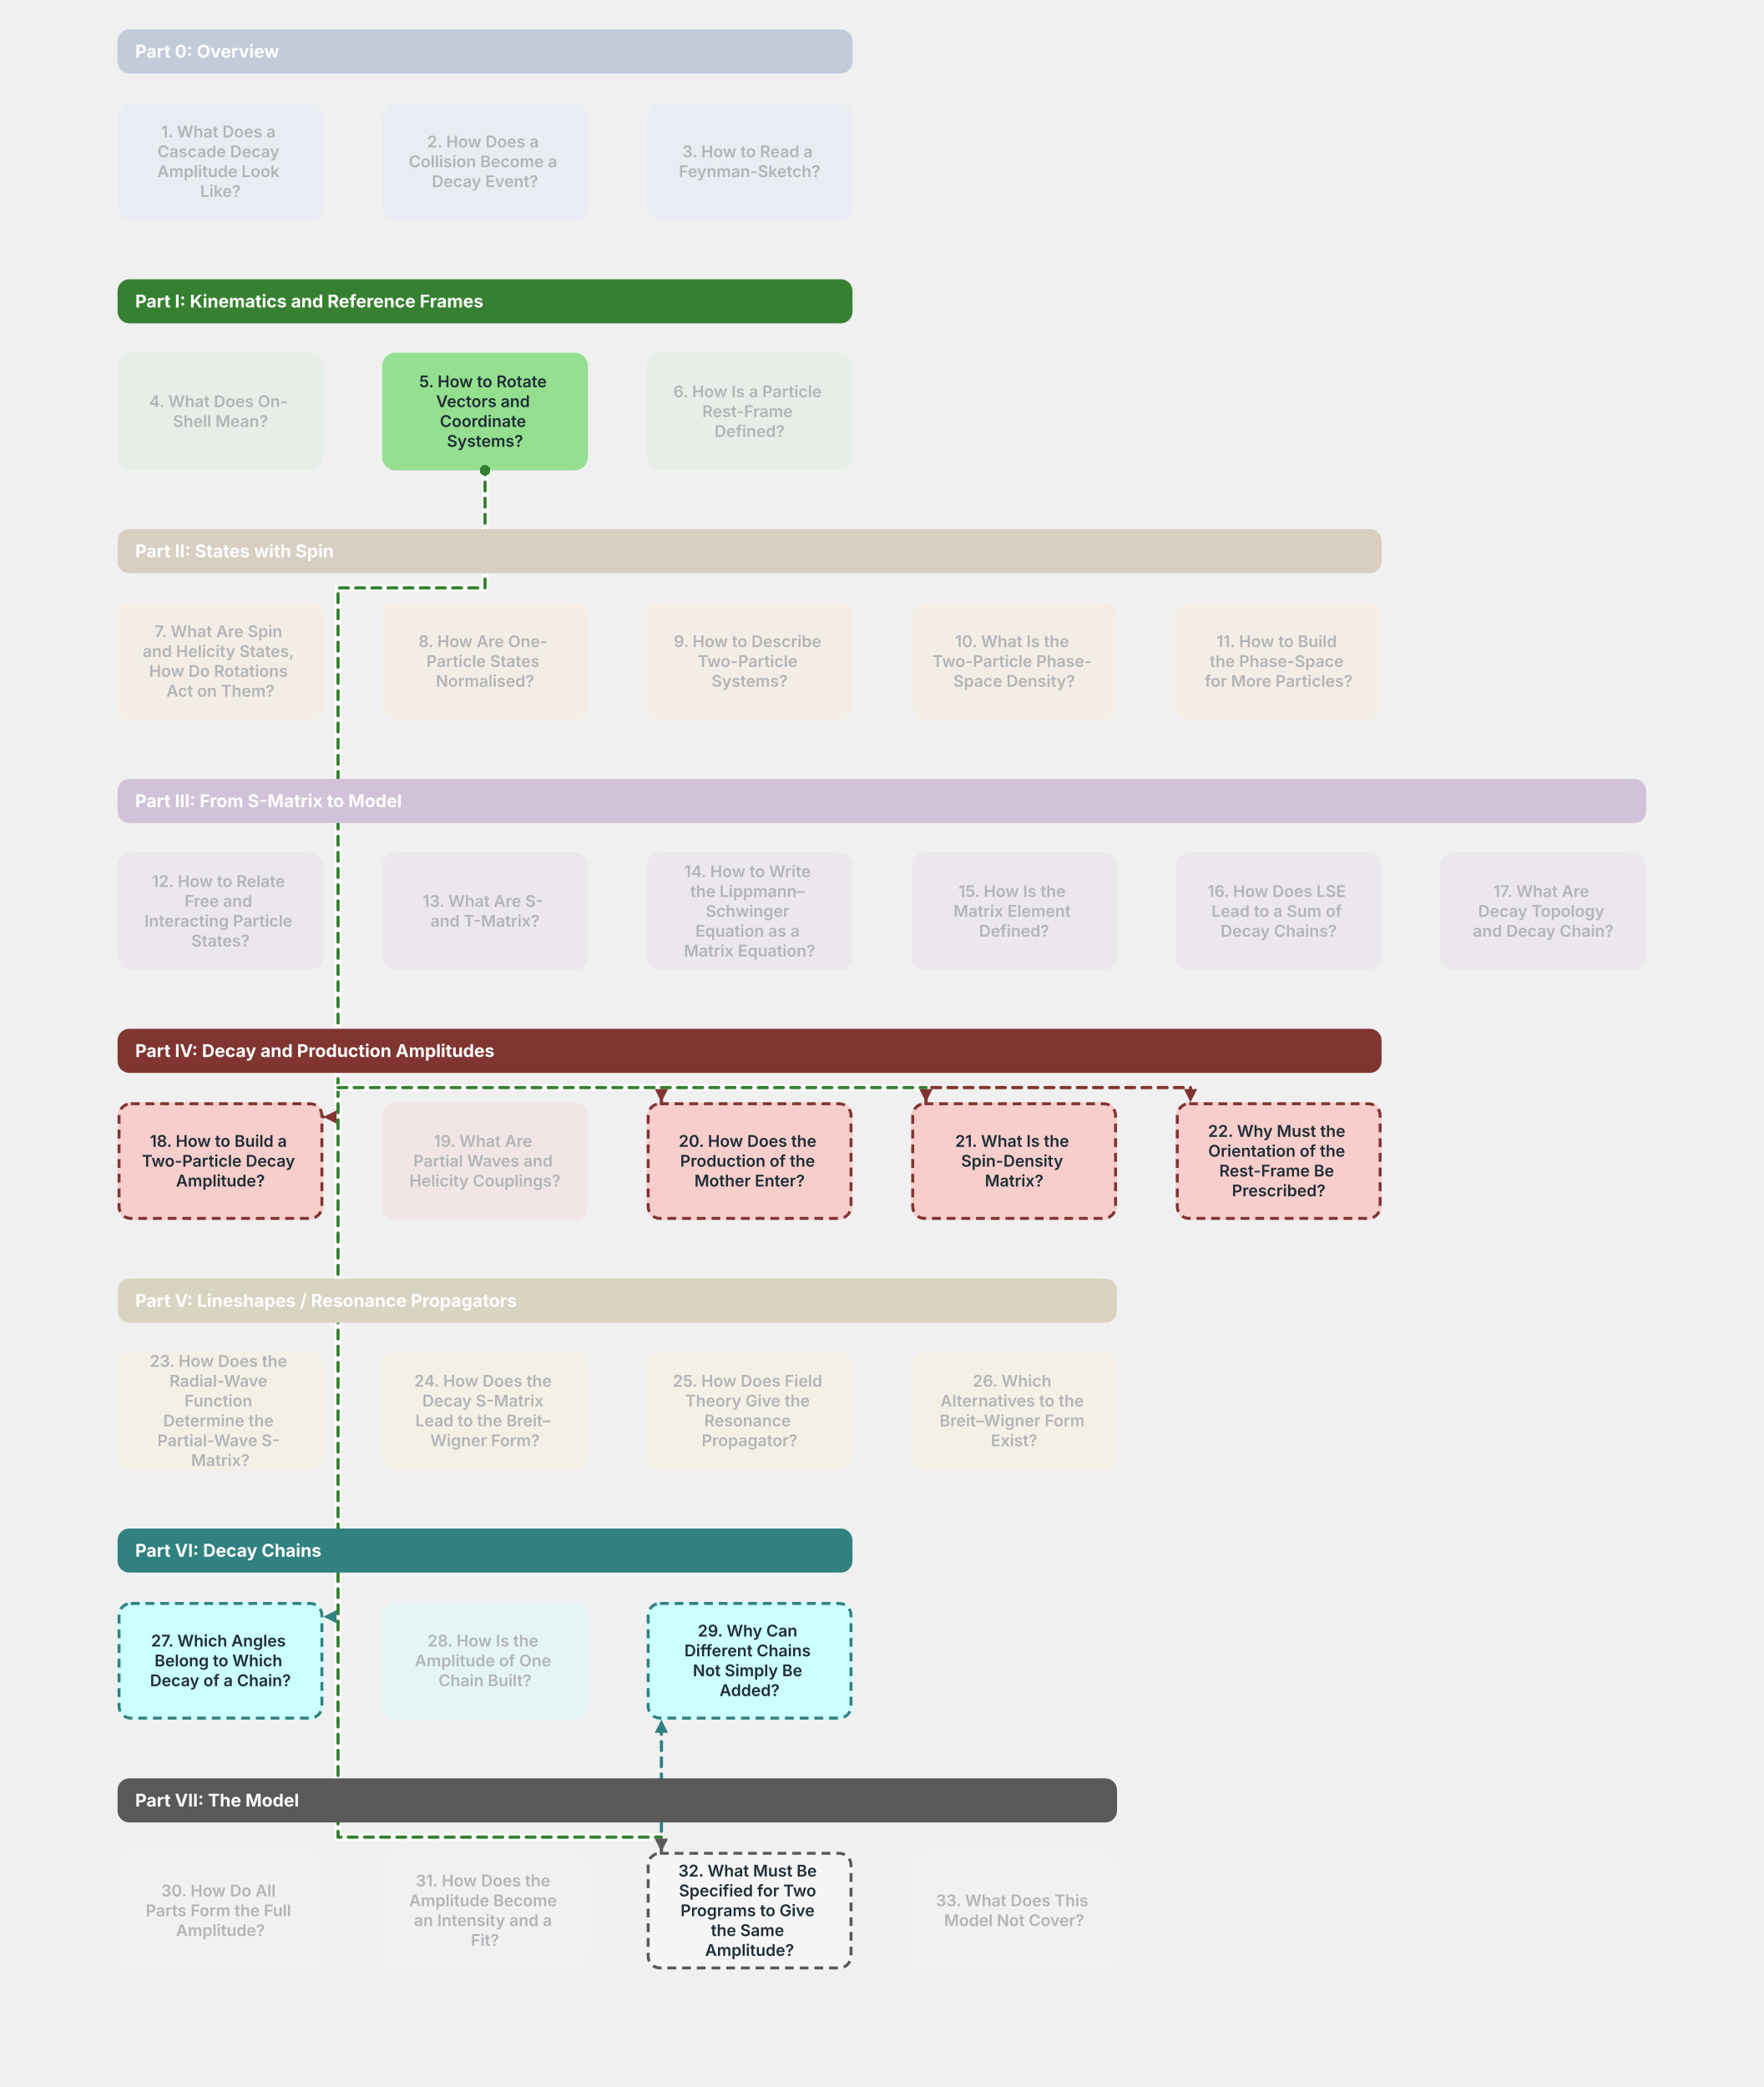
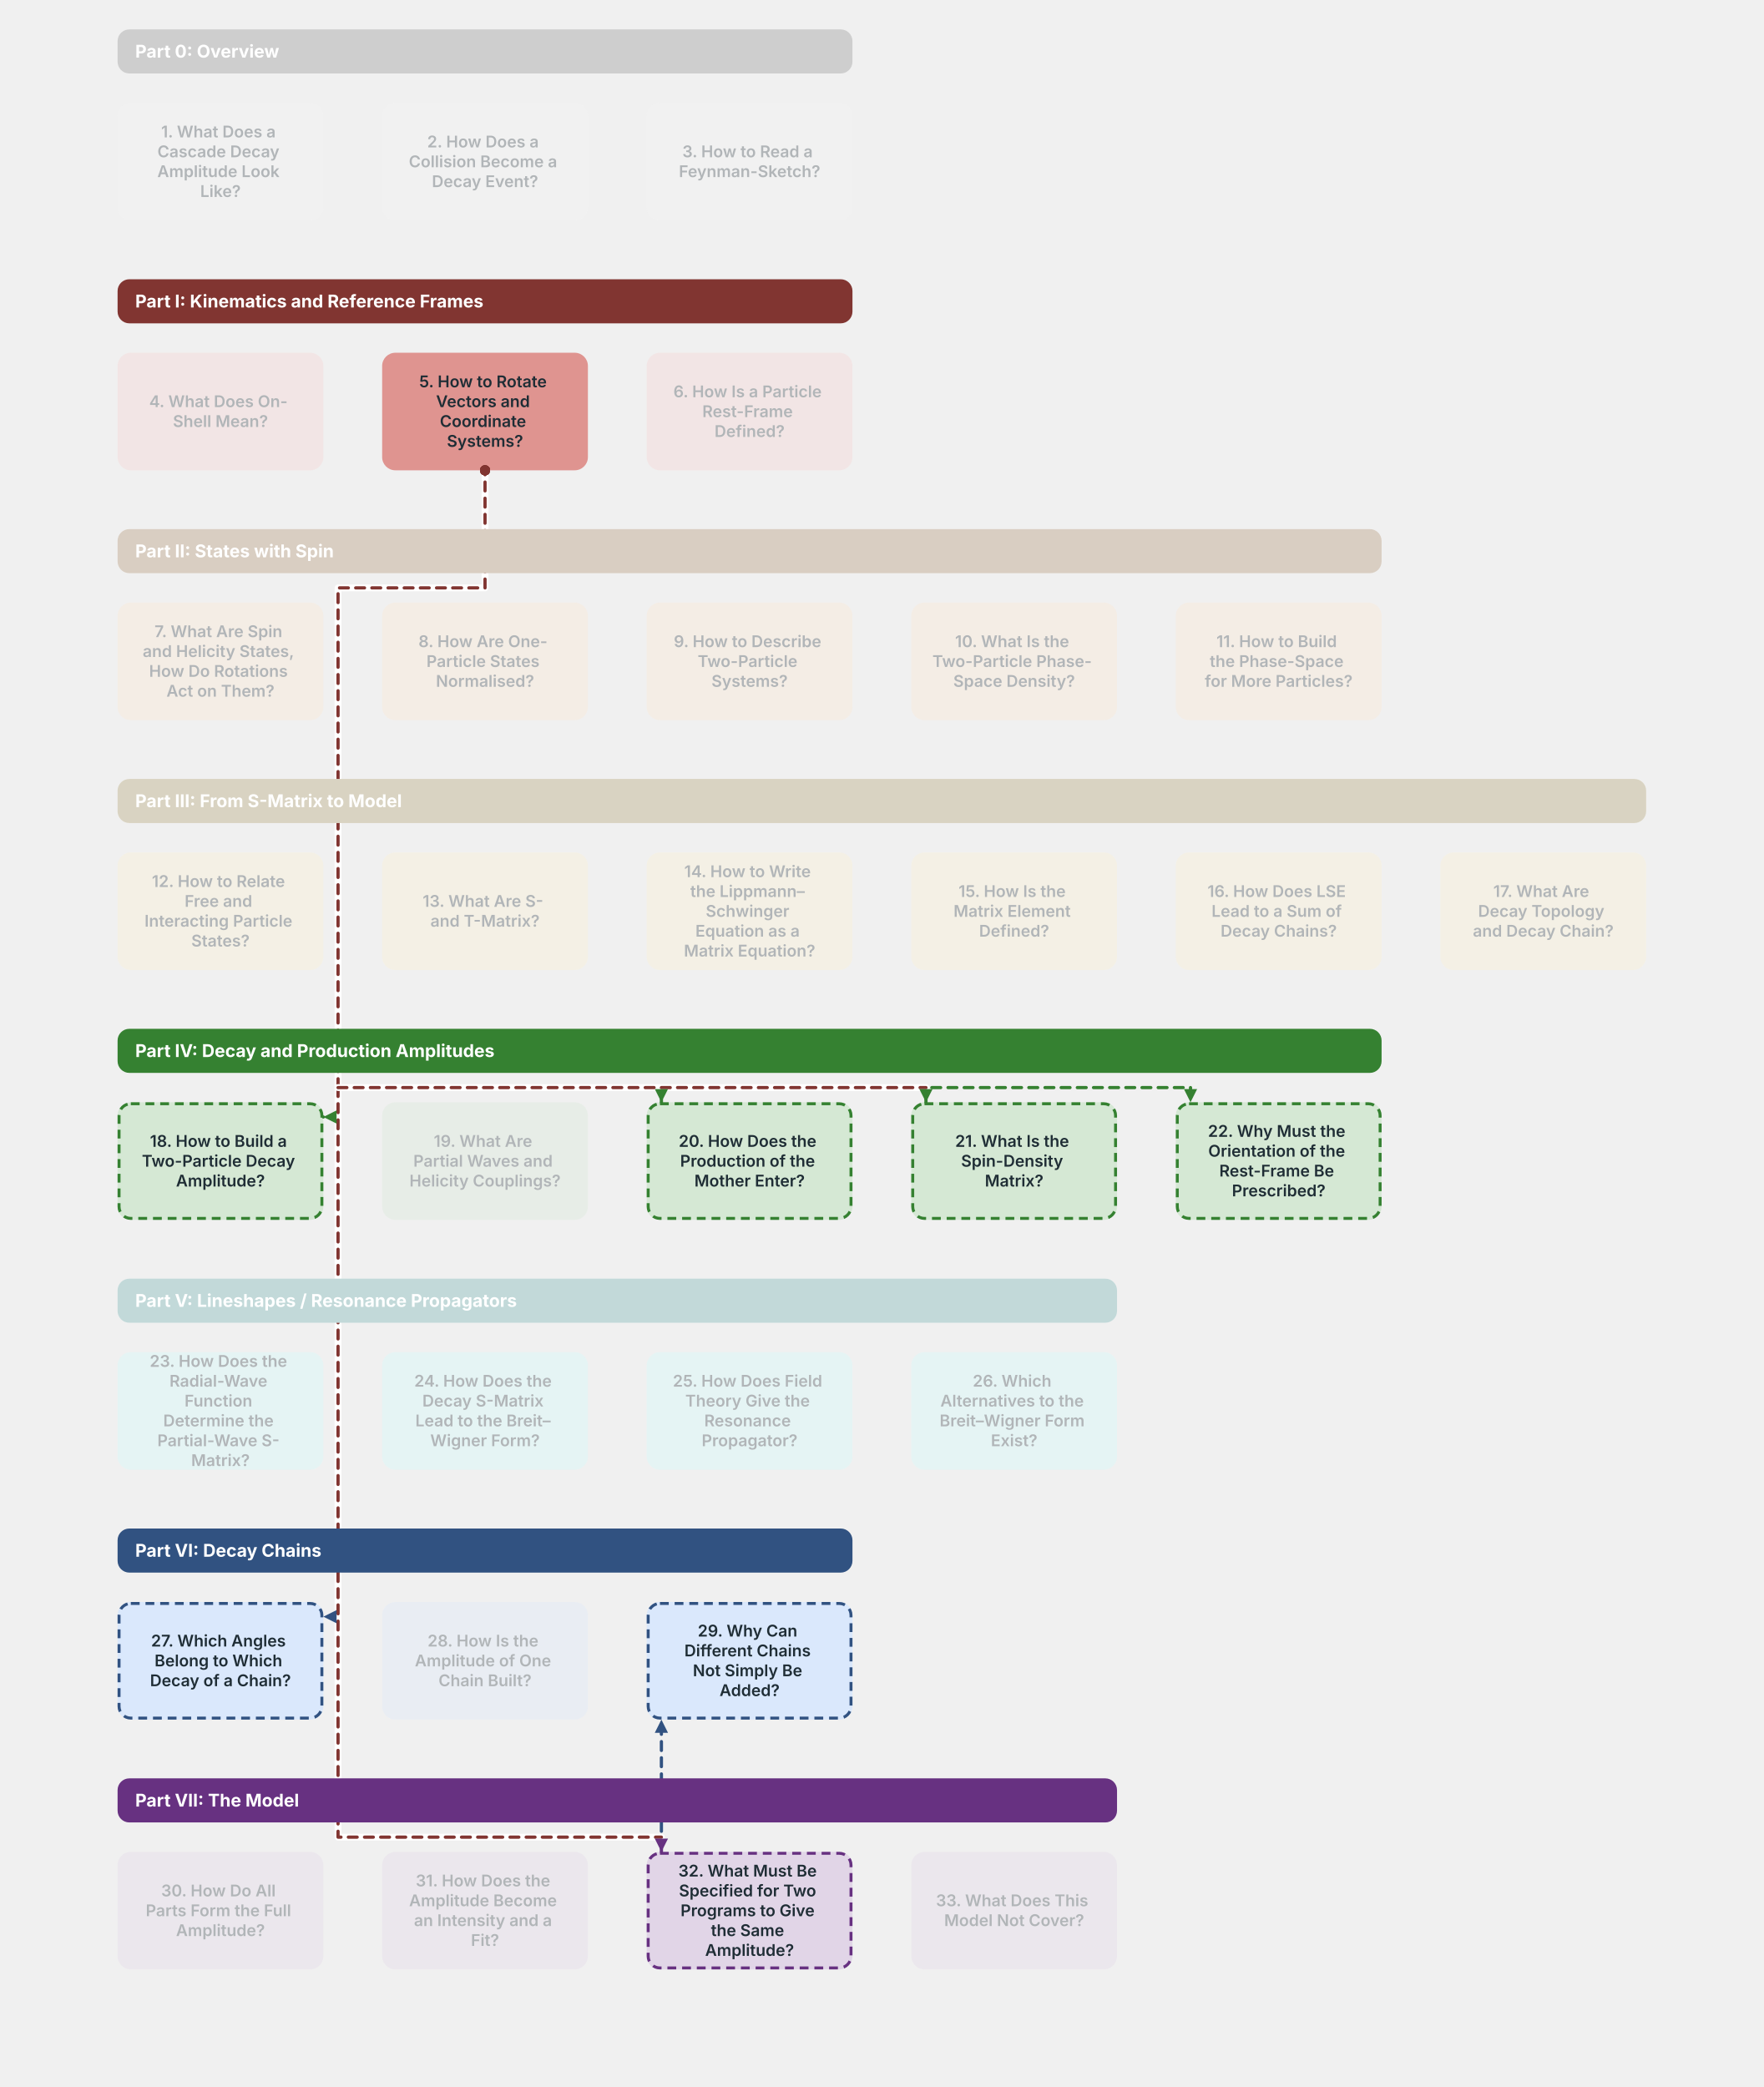
<svg xmlns="http://www.w3.org/2000/svg" viewBox="0 0 1200 1420" width="1200" height="1420" role="img" aria-label="Flow chart of the FAQ">
  <style>text{font-family:Inter,"Source Sans 3","Noto Sans","DejaVu Sans",sans-serif;font-size:11px;font-weight:600}.bar-title{font-size:12px;font-weight:700}</style>
  <g class="card" data-n="1" opacity="0.3">
-     <rect class="card-bg" data-n="1" x="80" y="70" width="140" height="80" rx="9" fill="#DAE8FC" />
+     <rect class="card-bg" data-n="1" x="80" y="70" width="140" height="80" rx="9" fill="#F5F5F5" />
    <text fill="#1f2d35" text-anchor="middle">
      <tspan x="150" y="93.5">1. What Does a</tspan>
      <tspan x="150" y="107.0">Cascade Decay</tspan>
      <tspan x="150" y="120.5">Amplitude Look</tspan>
      <tspan x="150" y="134.0">Like?</tspan>
    </text>
  </g>
  <g class="card" data-n="2" opacity="0.3">
-     <rect class="card-bg" data-n="2" x="260" y="70" width="140" height="80" rx="9" fill="#DAE8FC" />
+     <rect class="card-bg" data-n="2" x="260" y="70" width="140" height="80" rx="9" fill="#F5F5F5" />
    <text fill="#1f2d35" text-anchor="middle">
      <tspan x="330" y="100.3">2. How Does a</tspan>
      <tspan x="330" y="113.8">Collision Become a</tspan>
      <tspan x="330" y="127.3">Decay Event?</tspan>
    </text>
  </g>
  <g class="card" data-n="3" opacity="0.3">
-     <rect class="card-bg" data-n="3" x="440" y="70" width="140" height="80" rx="9" fill="#DAE8FC" />
+     <rect class="card-bg" data-n="3" x="440" y="70" width="140" height="80" rx="9" fill="#F5F5F5" />
    <text fill="#1f2d35" text-anchor="middle">
      <tspan x="510" y="107.0">3. How to Read a</tspan>
      <tspan x="510" y="120.5">Feynman-Sketch?</tspan>
    </text>
  </g>
  <g class="card" data-n="4" opacity="0.3">
-     <rect class="card-bg" data-n="4" x="80" y="240" width="140" height="80" rx="9" fill="#D5E8D4" />
+     <rect class="card-bg" data-n="4" x="80" y="240" width="140" height="80" rx="9" fill="#F8CECC" />
    <text fill="#1f2d35" text-anchor="middle">
      <tspan x="150" y="277.0">4. What Does On-</tspan>
      <tspan x="150" y="290.5">Shell Mean?</tspan>
    </text>
  </g>
  <g class="card" data-n="5" opacity="1">
-     <rect class="card-bg" data-n="5" x="260" y="240" width="140" height="80" rx="9" fill="#94DF90" />
+     <rect class="card-bg" data-n="5" x="260" y="240" width="140" height="80" rx="9" fill="#DF9490" />
    <text fill="#1f2d35" text-anchor="middle">
      <tspan x="330" y="263.5">5. How to Rotate</tspan>
      <tspan x="330" y="277.0">Vectors and</tspan>
      <tspan x="330" y="290.5">Coordinate</tspan>
      <tspan x="330" y="304.0">Systems?</tspan>
    </text>
  </g>
  <g class="card" data-n="6" opacity="0.3">
-     <rect class="card-bg" data-n="6" x="440" y="240" width="140" height="80" rx="9" fill="#D5E8D4" />
+     <rect class="card-bg" data-n="6" x="440" y="240" width="140" height="80" rx="9" fill="#F8CECC" />
    <text fill="#1f2d35" text-anchor="middle">
      <tspan x="510" y="270.3">6. How Is a Particle</tspan>
      <tspan x="510" y="283.8">Rest-Frame</tspan>
      <tspan x="510" y="297.3">Defined?</tspan>
    </text>
  </g>
  <g class="card" data-n="7" opacity="0.3">
    <rect class="card-bg" data-n="7" x="80" y="410" width="140" height="80" rx="9" fill="#FFE6CC" />
    <text fill="#1f2d35" text-anchor="middle">
      <tspan x="150" y="433.5">7. What Are Spin</tspan>
      <tspan x="150" y="447.0">and Helicity States,</tspan>
      <tspan x="150" y="460.5">How Do Rotations</tspan>
      <tspan x="150" y="474.0">Act on Them?</tspan>
    </text>
  </g>
  <g class="card" data-n="8" opacity="0.3">
    <rect class="card-bg" data-n="8" x="260" y="410" width="140" height="80" rx="9" fill="#FFE6CC" />
    <text fill="#1f2d35" text-anchor="middle">
      <tspan x="330" y="440.3">8. How Are One-</tspan>
      <tspan x="330" y="453.8">Particle States</tspan>
      <tspan x="330" y="467.3">Normalised?</tspan>
    </text>
  </g>
  <g class="card" data-n="9" opacity="0.3">
    <rect class="card-bg" data-n="9" x="440" y="410" width="140" height="80" rx="9" fill="#FFE6CC" />
    <text fill="#1f2d35" text-anchor="middle">
      <tspan x="510" y="440.3">9. How to Describe</tspan>
      <tspan x="510" y="453.8">Two-Particle</tspan>
      <tspan x="510" y="467.3">Systems?</tspan>
    </text>
  </g>
  <g class="card" data-n="10" opacity="0.3">
    <rect class="card-bg" data-n="10" x="620" y="410" width="140" height="80" rx="9" fill="#FFE6CC" />
    <text fill="#1f2d35" text-anchor="middle">
      <tspan x="690" y="440.3">10. What Is the</tspan>
      <tspan x="690" y="453.8">Two-Particle Phase-</tspan>
      <tspan x="690" y="467.3">Space Density?</tspan>
    </text>
  </g>
  <g class="card" data-n="11" opacity="0.3">
    <rect class="card-bg" data-n="11" x="800" y="410" width="140" height="80" rx="9" fill="#FFE6CC" />
    <text fill="#1f2d35" text-anchor="middle">
      <tspan x="870" y="440.3">11. How to Build</tspan>
      <tspan x="870" y="453.8">the Phase-Space</tspan>
      <tspan x="870" y="467.3">for More Particles?</tspan>
    </text>
  </g>
  <g class="card" data-n="12" opacity="0.3">
-     <rect class="card-bg" data-n="12" x="80" y="580" width="140" height="80" rx="9" fill="#E1D5E7" />
+     <rect class="card-bg" data-n="12" x="80" y="580" width="140" height="80" rx="9" fill="#FFF2CC" />
    <text fill="#1f2d35" text-anchor="middle">
      <tspan x="150" y="603.5">12. How to Relate</tspan>
      <tspan x="150" y="617.0">Free and</tspan>
      <tspan x="150" y="630.5">Interacting Particle</tspan>
      <tspan x="150" y="644.0">States?</tspan>
    </text>
  </g>
  <g class="card" data-n="13" opacity="0.3">
-     <rect class="card-bg" data-n="13" x="260" y="580" width="140" height="80" rx="9" fill="#E1D5E7" />
+     <rect class="card-bg" data-n="13" x="260" y="580" width="140" height="80" rx="9" fill="#FFF2CC" />
    <text fill="#1f2d35" text-anchor="middle">
      <tspan x="330" y="617.0">13. What Are S-</tspan>
      <tspan x="330" y="630.5">and T-Matrix?</tspan>
    </text>
  </g>
  <g class="card" data-n="14" opacity="0.3">
-     <rect class="card-bg" data-n="14" x="440" y="580" width="140" height="80" rx="9" fill="#E1D5E7" />
+     <rect class="card-bg" data-n="14" x="440" y="580" width="140" height="80" rx="9" fill="#FFF2CC" />
    <text fill="#1f2d35" text-anchor="middle">
      <tspan x="510" y="596.8">14. How to Write</tspan>
      <tspan x="510" y="610.3">the Lippmann–</tspan>
      <tspan x="510" y="623.8">Schwinger</tspan>
      <tspan x="510" y="637.3">Equation as a</tspan>
      <tspan x="510" y="650.8">Matrix Equation?</tspan>
    </text>
  </g>
  <g class="card" data-n="15" opacity="0.3">
-     <rect class="card-bg" data-n="15" x="620" y="580" width="140" height="80" rx="9" fill="#E1D5E7" />
+     <rect class="card-bg" data-n="15" x="620" y="580" width="140" height="80" rx="9" fill="#FFF2CC" />
    <text fill="#1f2d35" text-anchor="middle">
      <tspan x="690" y="610.3">15. How Is the</tspan>
      <tspan x="690" y="623.8">Matrix Element</tspan>
      <tspan x="690" y="637.3">Defined?</tspan>
    </text>
  </g>
  <g class="card" data-n="16" opacity="0.3">
-     <rect class="card-bg" data-n="16" x="800" y="580" width="140" height="80" rx="9" fill="#E1D5E7" />
+     <rect class="card-bg" data-n="16" x="800" y="580" width="140" height="80" rx="9" fill="#FFF2CC" />
    <text fill="#1f2d35" text-anchor="middle">
      <tspan x="870" y="610.3">16. How Does LSE</tspan>
      <tspan x="870" y="623.8">Lead to a Sum of</tspan>
      <tspan x="870" y="637.3">Decay Chains?</tspan>
    </text>
  </g>
  <g class="card" data-n="17" opacity="0.3">
-     <rect class="card-bg" data-n="17" x="980" y="580" width="140" height="80" rx="9" fill="#E1D5E7" />
+     <rect class="card-bg" data-n="17" x="980" y="580" width="140" height="80" rx="9" fill="#FFF2CC" />
    <text fill="#1f2d35" text-anchor="middle">
      <tspan x="1050" y="610.3">17. What Are</tspan>
      <tspan x="1050" y="623.8">Decay Topology</tspan>
      <tspan x="1050" y="637.3">and Decay Chain?</tspan>
    </text>
  </g>
  <g class="card" data-n="18" opacity="1">
-     <rect class="card-bg" data-n="18" x="80" y="750" width="140" height="80" rx="9" fill="#F8CECC" />
-     <rect class="frame see" data-n="18" x="81" y="751" width="138" height="78" rx="8" fill="none" stroke="#813531" stroke-width="2" stroke-dasharray="6 4" />
+     <rect class="card-bg" data-n="18" x="80" y="750" width="140" height="80" rx="9" fill="#D5E8D4" />
+     <rect class="frame see" data-n="18" x="81" y="751" width="138" height="78" rx="8" fill="none" stroke="#358131" stroke-width="2" stroke-dasharray="6 4" />
    <text fill="#1f2d35" text-anchor="middle">
      <tspan x="150" y="780.3">18. How to Build a</tspan>
      <tspan x="150" y="793.8">Two-Particle Decay</tspan>
      <tspan x="150" y="807.3">Amplitude?</tspan>
    </text>
  </g>
  <g class="card" data-n="19" opacity="0.3">
-     <rect class="card-bg" data-n="19" x="260" y="750" width="140" height="80" rx="9" fill="#F8CECC" />
+     <rect class="card-bg" data-n="19" x="260" y="750" width="140" height="80" rx="9" fill="#D5E8D4" />
    <text fill="#1f2d35" text-anchor="middle">
      <tspan x="330" y="780.3">19. What Are</tspan>
      <tspan x="330" y="793.8">Partial Waves and</tspan>
      <tspan x="330" y="807.3">Helicity Couplings?</tspan>
    </text>
  </g>
  <g class="card" data-n="20" opacity="1">
-     <rect class="card-bg" data-n="20" x="440" y="750" width="140" height="80" rx="9" fill="#F8CECC" />
-     <rect class="frame see" data-n="20" x="441" y="751" width="138" height="78" rx="8" fill="none" stroke="#813531" stroke-width="2" stroke-dasharray="6 4" />
+     <rect class="card-bg" data-n="20" x="440" y="750" width="140" height="80" rx="9" fill="#D5E8D4" />
+     <rect class="frame see" data-n="20" x="441" y="751" width="138" height="78" rx="8" fill="none" stroke="#358131" stroke-width="2" stroke-dasharray="6 4" />
    <text fill="#1f2d35" text-anchor="middle">
      <tspan x="510" y="780.3">20. How Does the</tspan>
      <tspan x="510" y="793.8">Production of the</tspan>
      <tspan x="510" y="807.3">Mother Enter?</tspan>
    </text>
  </g>
  <g class="card" data-n="21" opacity="1">
-     <rect class="card-bg" data-n="21" x="620" y="750" width="140" height="80" rx="9" fill="#F8CECC" />
-     <rect class="frame see" data-n="21" x="621" y="751" width="138" height="78" rx="8" fill="none" stroke="#813531" stroke-width="2" stroke-dasharray="6 4" />
+     <rect class="card-bg" data-n="21" x="620" y="750" width="140" height="80" rx="9" fill="#D5E8D4" />
+     <rect class="frame see" data-n="21" x="621" y="751" width="138" height="78" rx="8" fill="none" stroke="#358131" stroke-width="2" stroke-dasharray="6 4" />
    <text fill="#1f2d35" text-anchor="middle">
      <tspan x="690" y="780.3">21. What Is the</tspan>
      <tspan x="690" y="793.8">Spin-Density</tspan>
      <tspan x="690" y="807.3">Matrix?</tspan>
    </text>
  </g>
  <g class="card" data-n="22" opacity="1">
-     <rect class="card-bg" data-n="22" x="800" y="750" width="140" height="80" rx="9" fill="#F8CECC" />
-     <rect class="frame see" data-n="22" x="801" y="751" width="138" height="78" rx="8" fill="none" stroke="#813531" stroke-width="2" stroke-dasharray="6 4" />
+     <rect class="card-bg" data-n="22" x="800" y="750" width="140" height="80" rx="9" fill="#D5E8D4" />
+     <rect class="frame see" data-n="22" x="801" y="751" width="138" height="78" rx="8" fill="none" stroke="#358131" stroke-width="2" stroke-dasharray="6 4" />
    <text fill="#1f2d35" text-anchor="middle">
      <tspan x="870" y="773.5">22. Why Must the</tspan>
      <tspan x="870" y="787.0">Orientation of the</tspan>
      <tspan x="870" y="800.5">Rest-Frame Be</tspan>
      <tspan x="870" y="814.0">Prescribed?</tspan>
    </text>
  </g>
  <g class="card" data-n="23" opacity="0.3">
-     <rect class="card-bg" data-n="23" x="80" y="920" width="140" height="80" rx="9" fill="#FFF2CC" />
+     <rect class="card-bg" data-n="23" x="80" y="920" width="140" height="80" rx="9" fill="#CCFFFF" />
    <text fill="#1f2d35" text-anchor="middle">
      <tspan x="150" y="930.0">23. How Does the</tspan>
      <tspan x="150" y="943.5">Radial-Wave</tspan>
      <tspan x="150" y="957.0">Function</tspan>
      <tspan x="150" y="970.5">Determine the</tspan>
      <tspan x="150" y="984.0">Partial-Wave S-</tspan>
      <tspan x="150" y="997.5">Matrix?</tspan>
    </text>
  </g>
  <g class="card" data-n="24" opacity="0.3">
-     <rect class="card-bg" data-n="24" x="260" y="920" width="140" height="80" rx="9" fill="#FFF2CC" />
+     <rect class="card-bg" data-n="24" x="260" y="920" width="140" height="80" rx="9" fill="#CCFFFF" />
    <text fill="#1f2d35" text-anchor="middle">
      <tspan x="330" y="943.5">24. How Does the</tspan>
      <tspan x="330" y="957.0">Decay S-Matrix</tspan>
      <tspan x="330" y="970.5">Lead to the Breit–</tspan>
      <tspan x="330" y="984.0">Wigner Form?</tspan>
    </text>
  </g>
  <g class="card" data-n="25" opacity="0.3">
-     <rect class="card-bg" data-n="25" x="440" y="920" width="140" height="80" rx="9" fill="#FFF2CC" />
+     <rect class="card-bg" data-n="25" x="440" y="920" width="140" height="80" rx="9" fill="#CCFFFF" />
    <text fill="#1f2d35" text-anchor="middle">
      <tspan x="510" y="943.5">25. How Does Field</tspan>
      <tspan x="510" y="957.0">Theory Give the</tspan>
      <tspan x="510" y="970.5">Resonance</tspan>
      <tspan x="510" y="984.0">Propagator?</tspan>
    </text>
  </g>
  <g class="card" data-n="26" opacity="0.3">
-     <rect class="card-bg" data-n="26" x="620" y="920" width="140" height="80" rx="9" fill="#FFF2CC" />
+     <rect class="card-bg" data-n="26" x="620" y="920" width="140" height="80" rx="9" fill="#CCFFFF" />
    <text fill="#1f2d35" text-anchor="middle">
      <tspan x="690" y="943.5">26. Which</tspan>
      <tspan x="690" y="957.0">Alternatives to the</tspan>
      <tspan x="690" y="970.5">Breit–Wigner Form</tspan>
      <tspan x="690" y="984.0">Exist?</tspan>
    </text>
  </g>
  <g class="card" data-n="27" opacity="1">
-     <rect class="card-bg" data-n="27" x="80" y="1090" width="140" height="80" rx="9" fill="#CCFFFF" />
-     <rect class="frame see" data-n="27" x="81" y="1091" width="138" height="78" rx="8" fill="none" stroke="#318181" stroke-width="2" stroke-dasharray="6 4" />
+     <rect class="card-bg" data-n="27" x="80" y="1090" width="140" height="80" rx="9" fill="#DAE8FC" />
+     <rect class="frame see" data-n="27" x="81" y="1091" width="138" height="78" rx="8" fill="none" stroke="#315281" stroke-width="2" stroke-dasharray="6 4" />
    <text fill="#1f2d35" text-anchor="middle">
      <tspan x="150" y="1120.3">27. Which Angles</tspan>
      <tspan x="150" y="1133.8">Belong to Which</tspan>
      <tspan x="150" y="1147.3">Decay of a Chain?</tspan>
    </text>
  </g>
  <g class="card" data-n="28" opacity="0.3">
-     <rect class="card-bg" data-n="28" x="260" y="1090" width="140" height="80" rx="9" fill="#CCFFFF" />
+     <rect class="card-bg" data-n="28" x="260" y="1090" width="140" height="80" rx="9" fill="#DAE8FC" />
    <text fill="#1f2d35" text-anchor="middle">
      <tspan x="330" y="1120.3">28. How Is the</tspan>
      <tspan x="330" y="1133.8">Amplitude of One</tspan>
      <tspan x="330" y="1147.3">Chain Built?</tspan>
    </text>
  </g>
  <g class="card" data-n="29" opacity="1">
-     <rect class="card-bg" data-n="29" x="440" y="1090" width="140" height="80" rx="9" fill="#CCFFFF" />
-     <rect class="frame see" data-n="29" x="441" y="1091" width="138" height="78" rx="8" fill="none" stroke="#318181" stroke-width="2" stroke-dasharray="6 4" />
+     <rect class="card-bg" data-n="29" x="440" y="1090" width="140" height="80" rx="9" fill="#DAE8FC" />
+     <rect class="frame see" data-n="29" x="441" y="1091" width="138" height="78" rx="8" fill="none" stroke="#315281" stroke-width="2" stroke-dasharray="6 4" />
    <text fill="#1f2d35" text-anchor="middle">
      <tspan x="510" y="1113.5">29. Why Can</tspan>
      <tspan x="510" y="1127.0">Different Chains</tspan>
      <tspan x="510" y="1140.5">Not Simply Be</tspan>
      <tspan x="510" y="1154.0">Added?</tspan>
    </text>
  </g>
  <g class="card" data-n="30" opacity="0.3">
-     <rect class="card-bg" data-n="30" x="80" y="1260" width="140" height="80" rx="9" fill="#F5F5F5" />
+     <rect class="card-bg" data-n="30" x="80" y="1260" width="140" height="80" rx="9" fill="#E1D5E7" />
    <text fill="#1f2d35" text-anchor="middle">
      <tspan x="150" y="1290.3">30. How Do All</tspan>
      <tspan x="150" y="1303.8">Parts Form the Full</tspan>
      <tspan x="150" y="1317.3">Amplitude?</tspan>
    </text>
  </g>
  <g class="card" data-n="31" opacity="0.3">
-     <rect class="card-bg" data-n="31" x="260" y="1260" width="140" height="80" rx="9" fill="#F5F5F5" />
+     <rect class="card-bg" data-n="31" x="260" y="1260" width="140" height="80" rx="9" fill="#E1D5E7" />
    <text fill="#1f2d35" text-anchor="middle">
      <tspan x="330" y="1283.5">31. How Does the</tspan>
      <tspan x="330" y="1297.0">Amplitude Become</tspan>
      <tspan x="330" y="1310.5">an Intensity and a</tspan>
      <tspan x="330" y="1324.0">Fit?</tspan>
    </text>
  </g>
  <g class="card" data-n="32" opacity="1">
-     <rect class="card-bg" data-n="32" x="440" y="1260" width="140" height="80" rx="9" fill="#F5F5F5" />
-     <rect class="frame see" data-n="32" x="441" y="1261" width="138" height="78" rx="8" fill="none" stroke="#595959" stroke-width="2" stroke-dasharray="6 4" />
+     <rect class="card-bg" data-n="32" x="440" y="1260" width="140" height="80" rx="9" fill="#E1D5E7" />
+     <rect class="frame see" data-n="32" x="441" y="1261" width="138" height="78" rx="8" fill="none" stroke="#673181" stroke-width="2" stroke-dasharray="6 4" />
    <text fill="#1f2d35" text-anchor="middle">
      <tspan x="510" y="1276.8">32. What Must Be</tspan>
      <tspan x="510" y="1290.3">Specified for Two</tspan>
      <tspan x="510" y="1303.8">Programs to Give</tspan>
      <tspan x="510" y="1317.3">the Same</tspan>
      <tspan x="510" y="1330.8">Amplitude?</tspan>
    </text>
  </g>
  <g class="card" data-n="33" opacity="0.3">
-     <rect class="card-bg" data-n="33" x="620" y="1260" width="140" height="80" rx="9" fill="#F5F5F5" />
+     <rect class="card-bg" data-n="33" x="620" y="1260" width="140" height="80" rx="9" fill="#E1D5E7" />
    <text fill="#1f2d35" text-anchor="middle">
      <tspan x="690" y="1297.0">33. What Does This</tspan>
      <tspan x="690" y="1310.5">Model Not Cover?</tspan>
    </text>
  </g>
  <g class="lines" fill="none" stroke-linejoin="round" stroke-linecap="round">
-     <path class="see" data-card="27" data-from="5" data-to="27" d="M330 320 L330 400 L230 400 L230 1100 L220 1100" stroke="#318181" stroke-width="2.2" stroke-dasharray="6 5" />
-     <path class="see" data-card="18" data-from="5" data-to="18" d="M330 320 L330 400 L230 400 L230 760 L220 760" stroke="#813531" stroke-width="2.2" stroke-dasharray="6 5" />
-     <path class="see" data-card="20" data-from="5" data-to="20" d="M330 320 L330 400 L230 400 L230 740 L450 740 L450 750" stroke="#813531" stroke-width="2.2" stroke-dasharray="6 5" />
-     <path class="see" data-card="32" data-from="5" data-to="32" d="M330 320 L330 400 L230 400 L230 1250 L450 1250 L450 1260" stroke="#595959" stroke-width="2.2" stroke-dasharray="6 5" />
-     <path class="see" data-card="29" data-from="5" data-to="29" d="M330 320 L330 400 L230 400 L230 1250 L450 1250 L450 1170" stroke="#318181" stroke-width="2.2" stroke-dasharray="6 5" />
-     <path class="see" data-card="22" data-from="5" data-to="22" d="M330 320 L330 400 L230 400 L230 740 L810 740 L810 750" stroke="#813531" stroke-width="2.2" stroke-dasharray="6 5" />
-     <path class="see" data-card="21" data-from="5" data-to="21" d="M330 320 L330 400 L230 400 L230 740 L630 740 L630 750" stroke="#813531" stroke-width="2.2" stroke-dasharray="6 5" />
+     <path class="see" data-card="27" data-from="5" data-to="27" d="M330 320 L330 400 L230 400 L230 1100 L220 1100" stroke="#315281" stroke-width="2.2" stroke-dasharray="6 5" />
+     <path class="see" data-card="18" data-from="5" data-to="18" d="M330 320 L330 400 L230 400 L230 760 L220 760" stroke="#358131" stroke-width="2.2" stroke-dasharray="6 5" />
+     <path class="see" data-card="20" data-from="5" data-to="20" d="M330 320 L330 400 L230 400 L230 740 L450 740 L450 750" stroke="#358131" stroke-width="2.2" stroke-dasharray="6 5" />
+     <path class="see" data-card="32" data-from="5" data-to="32" d="M330 320 L330 400 L230 400 L230 1250 L450 1250 L450 1260" stroke="#673181" stroke-width="2.2" stroke-dasharray="6 5" />
+     <path class="see" data-card="29" data-from="5" data-to="29" d="M330 320 L330 400 L230 400 L230 1250 L450 1250 L450 1170" stroke="#315281" stroke-width="2.2" stroke-dasharray="6 5" />
+     <path class="see" data-card="22" data-from="5" data-to="22" d="M330 320 L330 400 L230 400 L230 740 L810 740 L810 750" stroke="#358131" stroke-width="2.2" stroke-dasharray="6 5" />
+     <path class="see" data-card="21" data-from="5" data-to="21" d="M330 320 L330 400 L230 400 L230 740 L630 740 L630 750" stroke="#358131" stroke-width="2.2" stroke-dasharray="6 5" />
    <path class="trunk-under" d="M230 740 L230 400 L330 400 L330 320" stroke="#fff" stroke-width="4.6" />
-     <path class="trunk" d="M230 740 L230 400 L330 400 L330 320" stroke="#358131" stroke-width="2.2" stroke-dasharray="6 5" />
+     <path class="trunk" d="M230 740 L230 400 L330 400 L330 320" stroke="#813531" stroke-width="2.2" stroke-dasharray="6 5" />
    <path class="trunk-under" d="M230 740 L230 1250 L450 1250" stroke="#fff" stroke-width="4.6" />
-     <path class="trunk" d="M230 740 L230 1250 L450 1250" stroke="#358131" stroke-width="2.2" stroke-dasharray="6 5" />
+     <path class="trunk" d="M230 740 L230 1250 L450 1250" stroke="#813531" stroke-width="2.2" stroke-dasharray="6 5" />
    <path class="trunk-under" d="M230 740 L630 740" stroke="#fff" stroke-width="4.6" />
-     <path class="trunk" d="M230 740 L630 740" stroke="#358131" stroke-width="2.2" stroke-dasharray="6 5" />
-     <polygon class="arrow" data-card="27" points="220,1100 229,1095.5 229,1104.5" fill="#318181" stroke="none" />
-     <polygon class="arrow" data-card="18" points="220,760 229,755.5 229,764.5" fill="#813531" stroke="none" />
-     <polygon class="arrow" data-card="20" points="450,750 445.5,741 454.5,741" fill="#813531" stroke="none" />
-     <polygon class="arrow" data-card="32" points="450,1260 445.5,1251 454.5,1251" fill="#595959" stroke="none" />
-     <polygon class="arrow" data-card="29" points="450,1170 454.5,1179 445.5,1179" fill="#318181" stroke="none" />
-     <polygon class="arrow" data-card="22" points="810,750 805.5,741 814.5,741" fill="#813531" stroke="none" />
-     <polygon class="arrow" data-card="21" points="630,750 625.5,741 634.5,741" fill="#813531" stroke="none" />
-     <circle class="start" data-card="27" cx="330" cy="320" r="3.4" fill="#358131" stroke="none" />
-     <circle class="start" data-card="18" cx="330" cy="320" r="3.4" fill="#358131" stroke="none" />
-     <circle class="start" data-card="20" cx="330" cy="320" r="3.4" fill="#358131" stroke="none" />
-     <circle class="start" data-card="32" cx="330" cy="320" r="3.4" fill="#358131" stroke="none" />
-     <circle class="start" data-card="29" cx="330" cy="320" r="3.4" fill="#358131" stroke="none" />
-     <circle class="start" data-card="22" cx="330" cy="320" r="3.4" fill="#358131" stroke="none" />
-     <circle class="start" data-card="21" cx="330" cy="320" r="3.4" fill="#358131" stroke="none" />
+     <path class="trunk" d="M230 740 L630 740" stroke="#813531" stroke-width="2.2" stroke-dasharray="6 5" />
+     <polygon class="arrow" data-card="27" points="220,1100 229,1095.5 229,1104.5" fill="#315281" stroke="none" />
+     <polygon class="arrow" data-card="18" points="220,760 229,755.5 229,764.5" fill="#358131" stroke="none" />
+     <polygon class="arrow" data-card="20" points="450,750 445.5,741 454.5,741" fill="#358131" stroke="none" />
+     <polygon class="arrow" data-card="32" points="450,1260 445.5,1251 454.5,1251" fill="#673181" stroke="none" />
+     <polygon class="arrow" data-card="29" points="450,1170 454.5,1179 445.5,1179" fill="#315281" stroke="none" />
+     <polygon class="arrow" data-card="22" points="810,750 805.5,741 814.5,741" fill="#358131" stroke="none" />
+     <polygon class="arrow" data-card="21" points="630,750 625.5,741 634.5,741" fill="#358131" stroke="none" />
+     <circle class="start" data-card="27" cx="330" cy="320" r="3.4" fill="#813531" stroke="none" />
+     <circle class="start" data-card="18" cx="330" cy="320" r="3.4" fill="#813531" stroke="none" />
+     <circle class="start" data-card="20" cx="330" cy="320" r="3.4" fill="#813531" stroke="none" />
+     <circle class="start" data-card="32" cx="330" cy="320" r="3.4" fill="#813531" stroke="none" />
+     <circle class="start" data-card="29" cx="330" cy="320" r="3.4" fill="#813531" stroke="none" />
+     <circle class="start" data-card="22" cx="330" cy="320" r="3.4" fill="#813531" stroke="none" />
+     <circle class="start" data-card="21" cx="330" cy="320" r="3.4" fill="#813531" stroke="none" />
  </g>
  <rect class="bar-underlay" x="80" y="20" width="500" height="30" rx="8" fill="#fff" />
  <g class="bar" data-part="0" opacity="0.3">
-     <rect x="80" y="20" width="500" height="30" rx="8" fill="#315281" />
+     <rect x="80" y="20" width="500" height="30" rx="8" fill="#595959" />
    <text class="bar-title" x="92" y="39.2" fill="#fff">Part 0: Overview</text>
  </g>
  <g class="bar" data-part="1" opacity="1">
-     <rect x="80" y="190" width="500" height="30" rx="8" fill="#358131" />
+     <rect x="80" y="190" width="500" height="30" rx="8" fill="#813531" />
    <text class="bar-title" x="92" y="209.2" fill="#fff">Part I: Kinematics and Reference Frames</text>
  </g>
  <rect class="bar-underlay" x="80" y="360" width="860" height="30" rx="8" fill="#fff" />
  <g class="bar" data-part="2" opacity="0.3">
    <rect x="80" y="360" width="860" height="30" rx="8" fill="#815A31" />
    <text class="bar-title" x="92" y="379.2" fill="#fff">Part II: States with Spin</text>
  </g>
  <rect class="bar-underlay" x="80" y="530" width="1040" height="30" rx="8" fill="#fff" />
  <g class="bar" data-part="3" opacity="0.3">
-     <rect x="80" y="530" width="1040" height="30" rx="8" fill="#673181" />
+     <rect x="80" y="530" width="1040" height="30" rx="8" fill="#816D31" />
    <text class="bar-title" x="92" y="549.2" fill="#fff">Part III: From S-Matrix to Model</text>
  </g>
  <g class="bar" data-part="4" opacity="1">
-     <rect x="80" y="700" width="860" height="30" rx="8" fill="#813531" />
+     <rect x="80" y="700" width="860" height="30" rx="8" fill="#358131" />
    <text class="bar-title" x="92" y="719.2" fill="#fff">Part IV: Decay and Production Amplitudes</text>
  </g>
  <rect class="bar-underlay" x="80" y="870" width="680" height="30" rx="8" fill="#fff" />
  <g class="bar" data-part="5" opacity="0.3">
-     <rect x="80" y="870" width="680" height="30" rx="8" fill="#816D31" />
+     <rect x="80" y="870" width="680" height="30" rx="8" fill="#318181" />
    <text class="bar-title" x="92" y="889.2" fill="#fff">Part V: Lineshapes / Resonance Propagators</text>
  </g>
  <g class="bar" data-part="6" opacity="1">
-     <rect x="80" y="1040" width="500" height="30" rx="8" fill="#318181" />
+     <rect x="80" y="1040" width="500" height="30" rx="8" fill="#315281" />
    <text class="bar-title" x="92" y="1059.2" fill="#fff">Part VI: Decay Chains</text>
  </g>
  <g class="bar" data-part="7" opacity="1">
-     <rect x="80" y="1210" width="680" height="30" rx="8" fill="#595959" />
+     <rect x="80" y="1210" width="680" height="30" rx="8" fill="#673181" />
    <text class="bar-title" x="92" y="1229.2" fill="#fff">Part VII: The Model</text>
  </g>
</svg>
